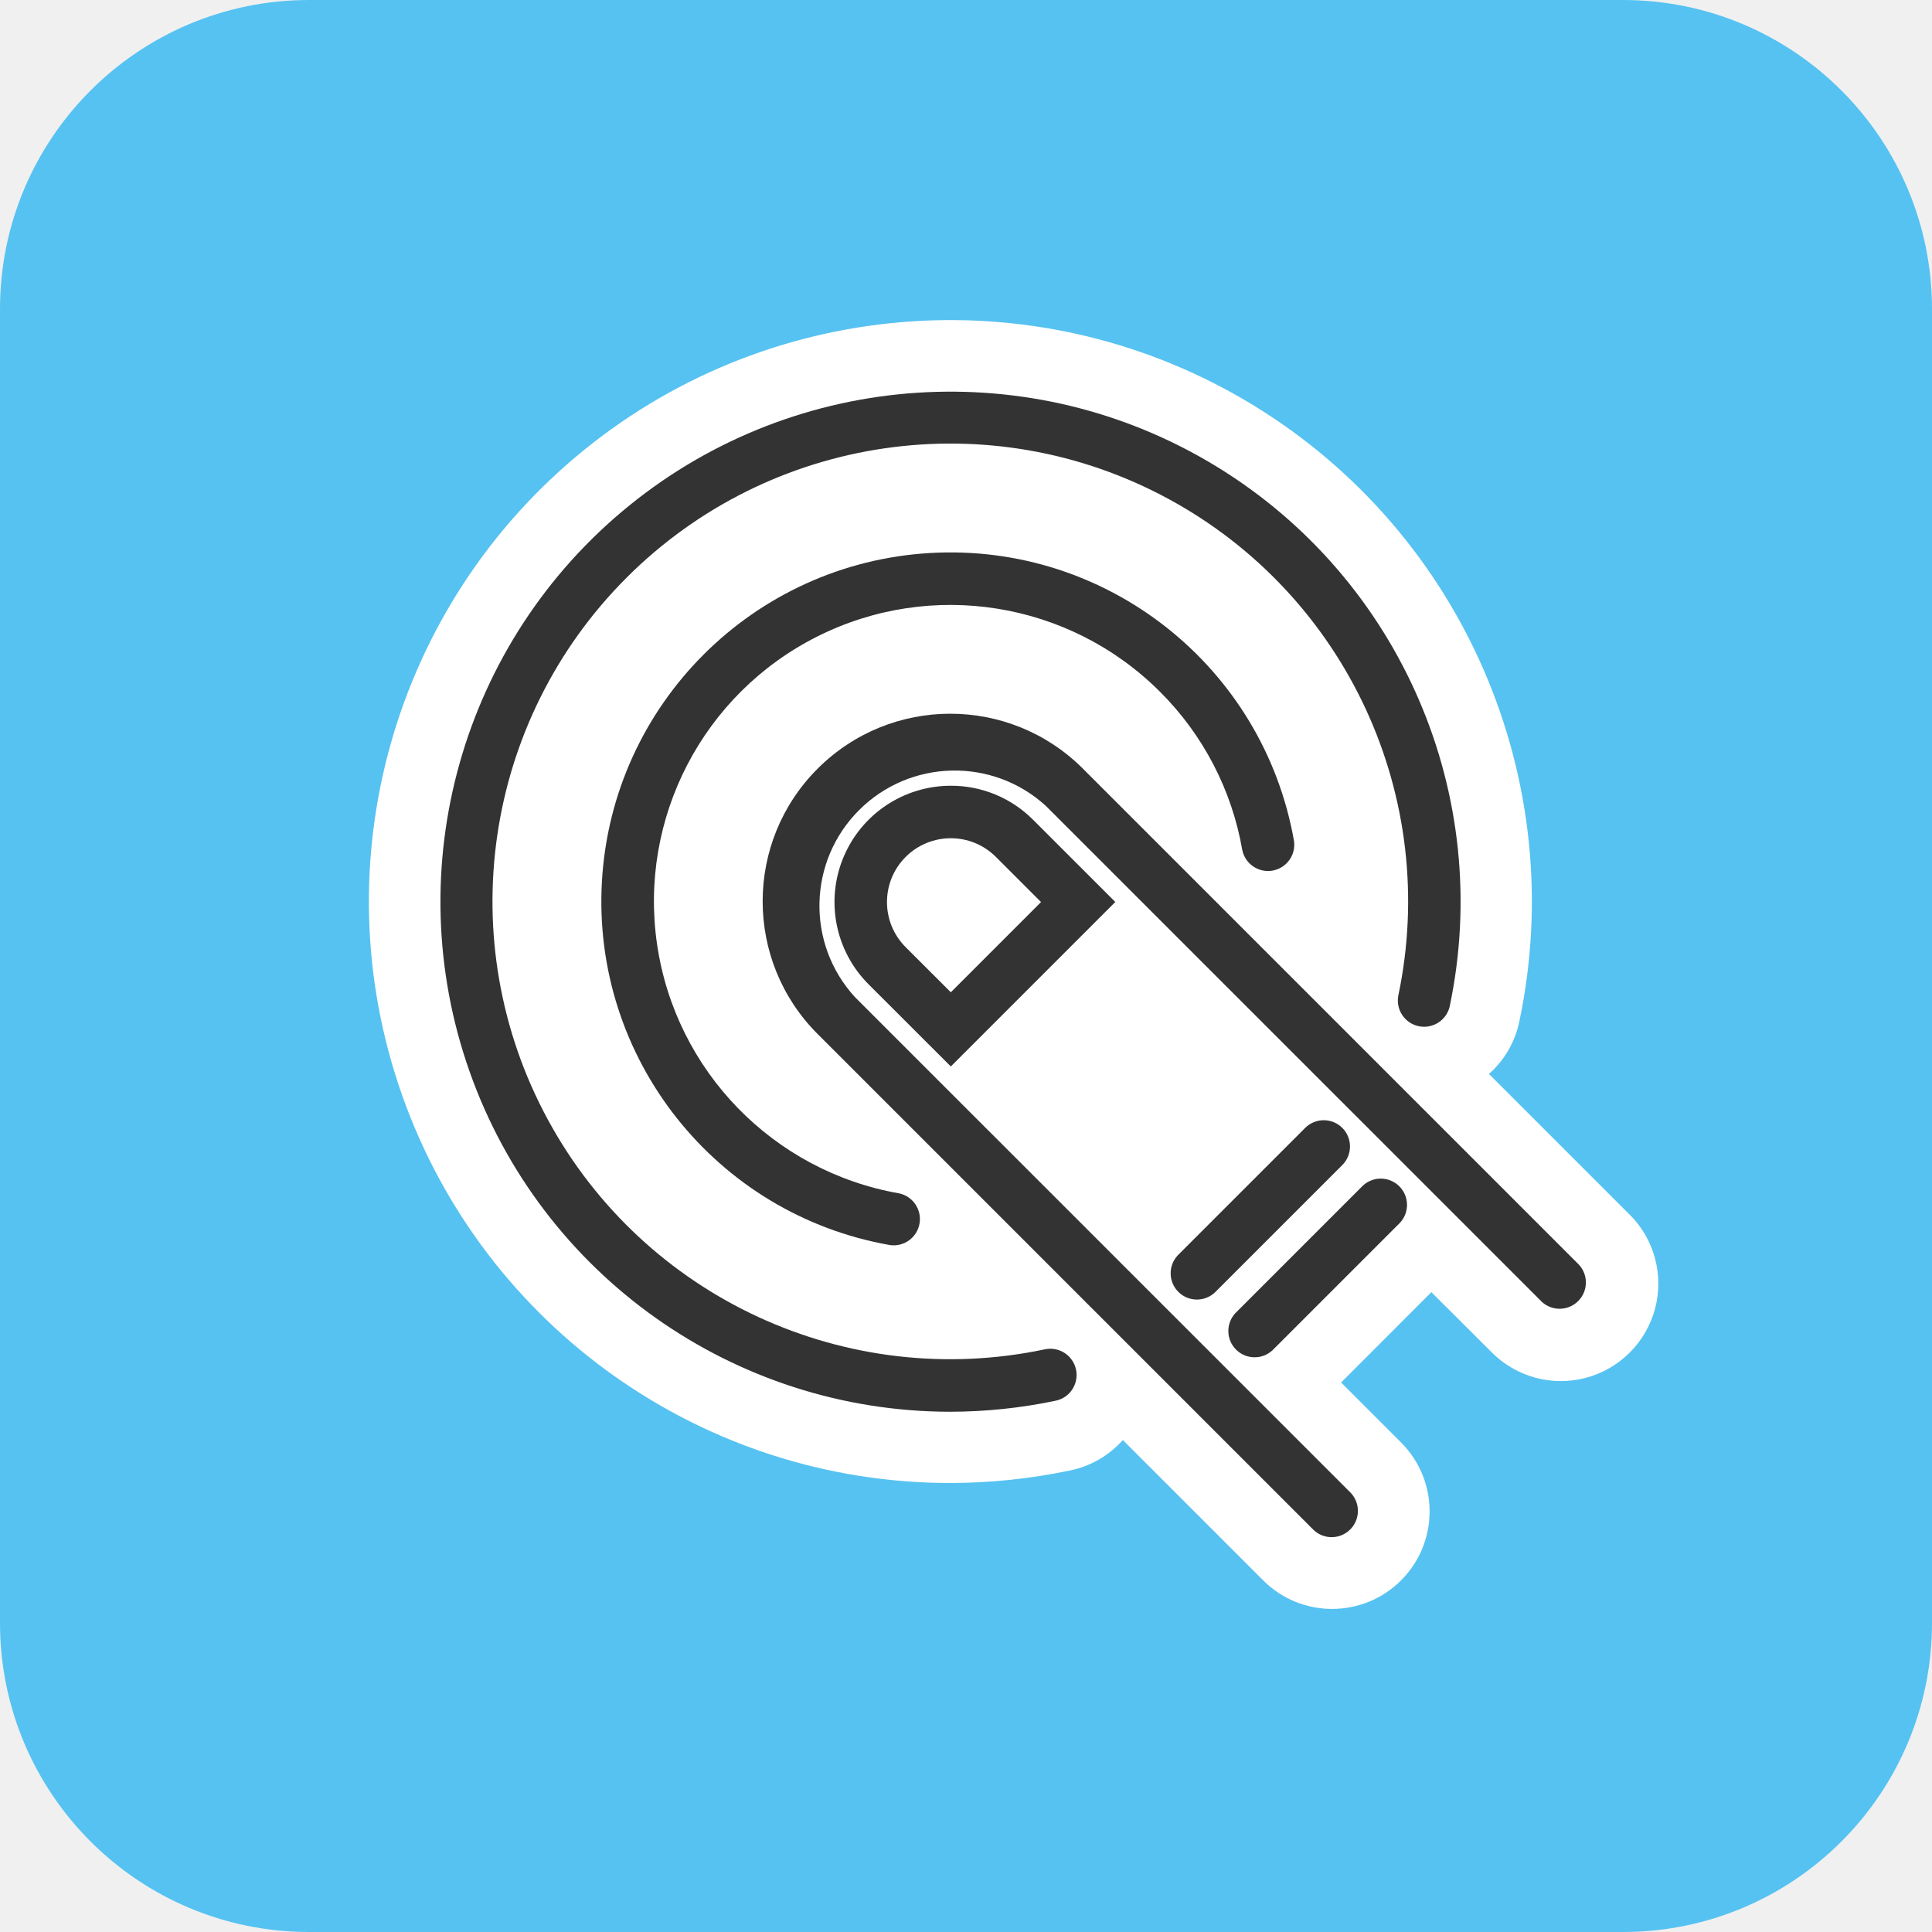
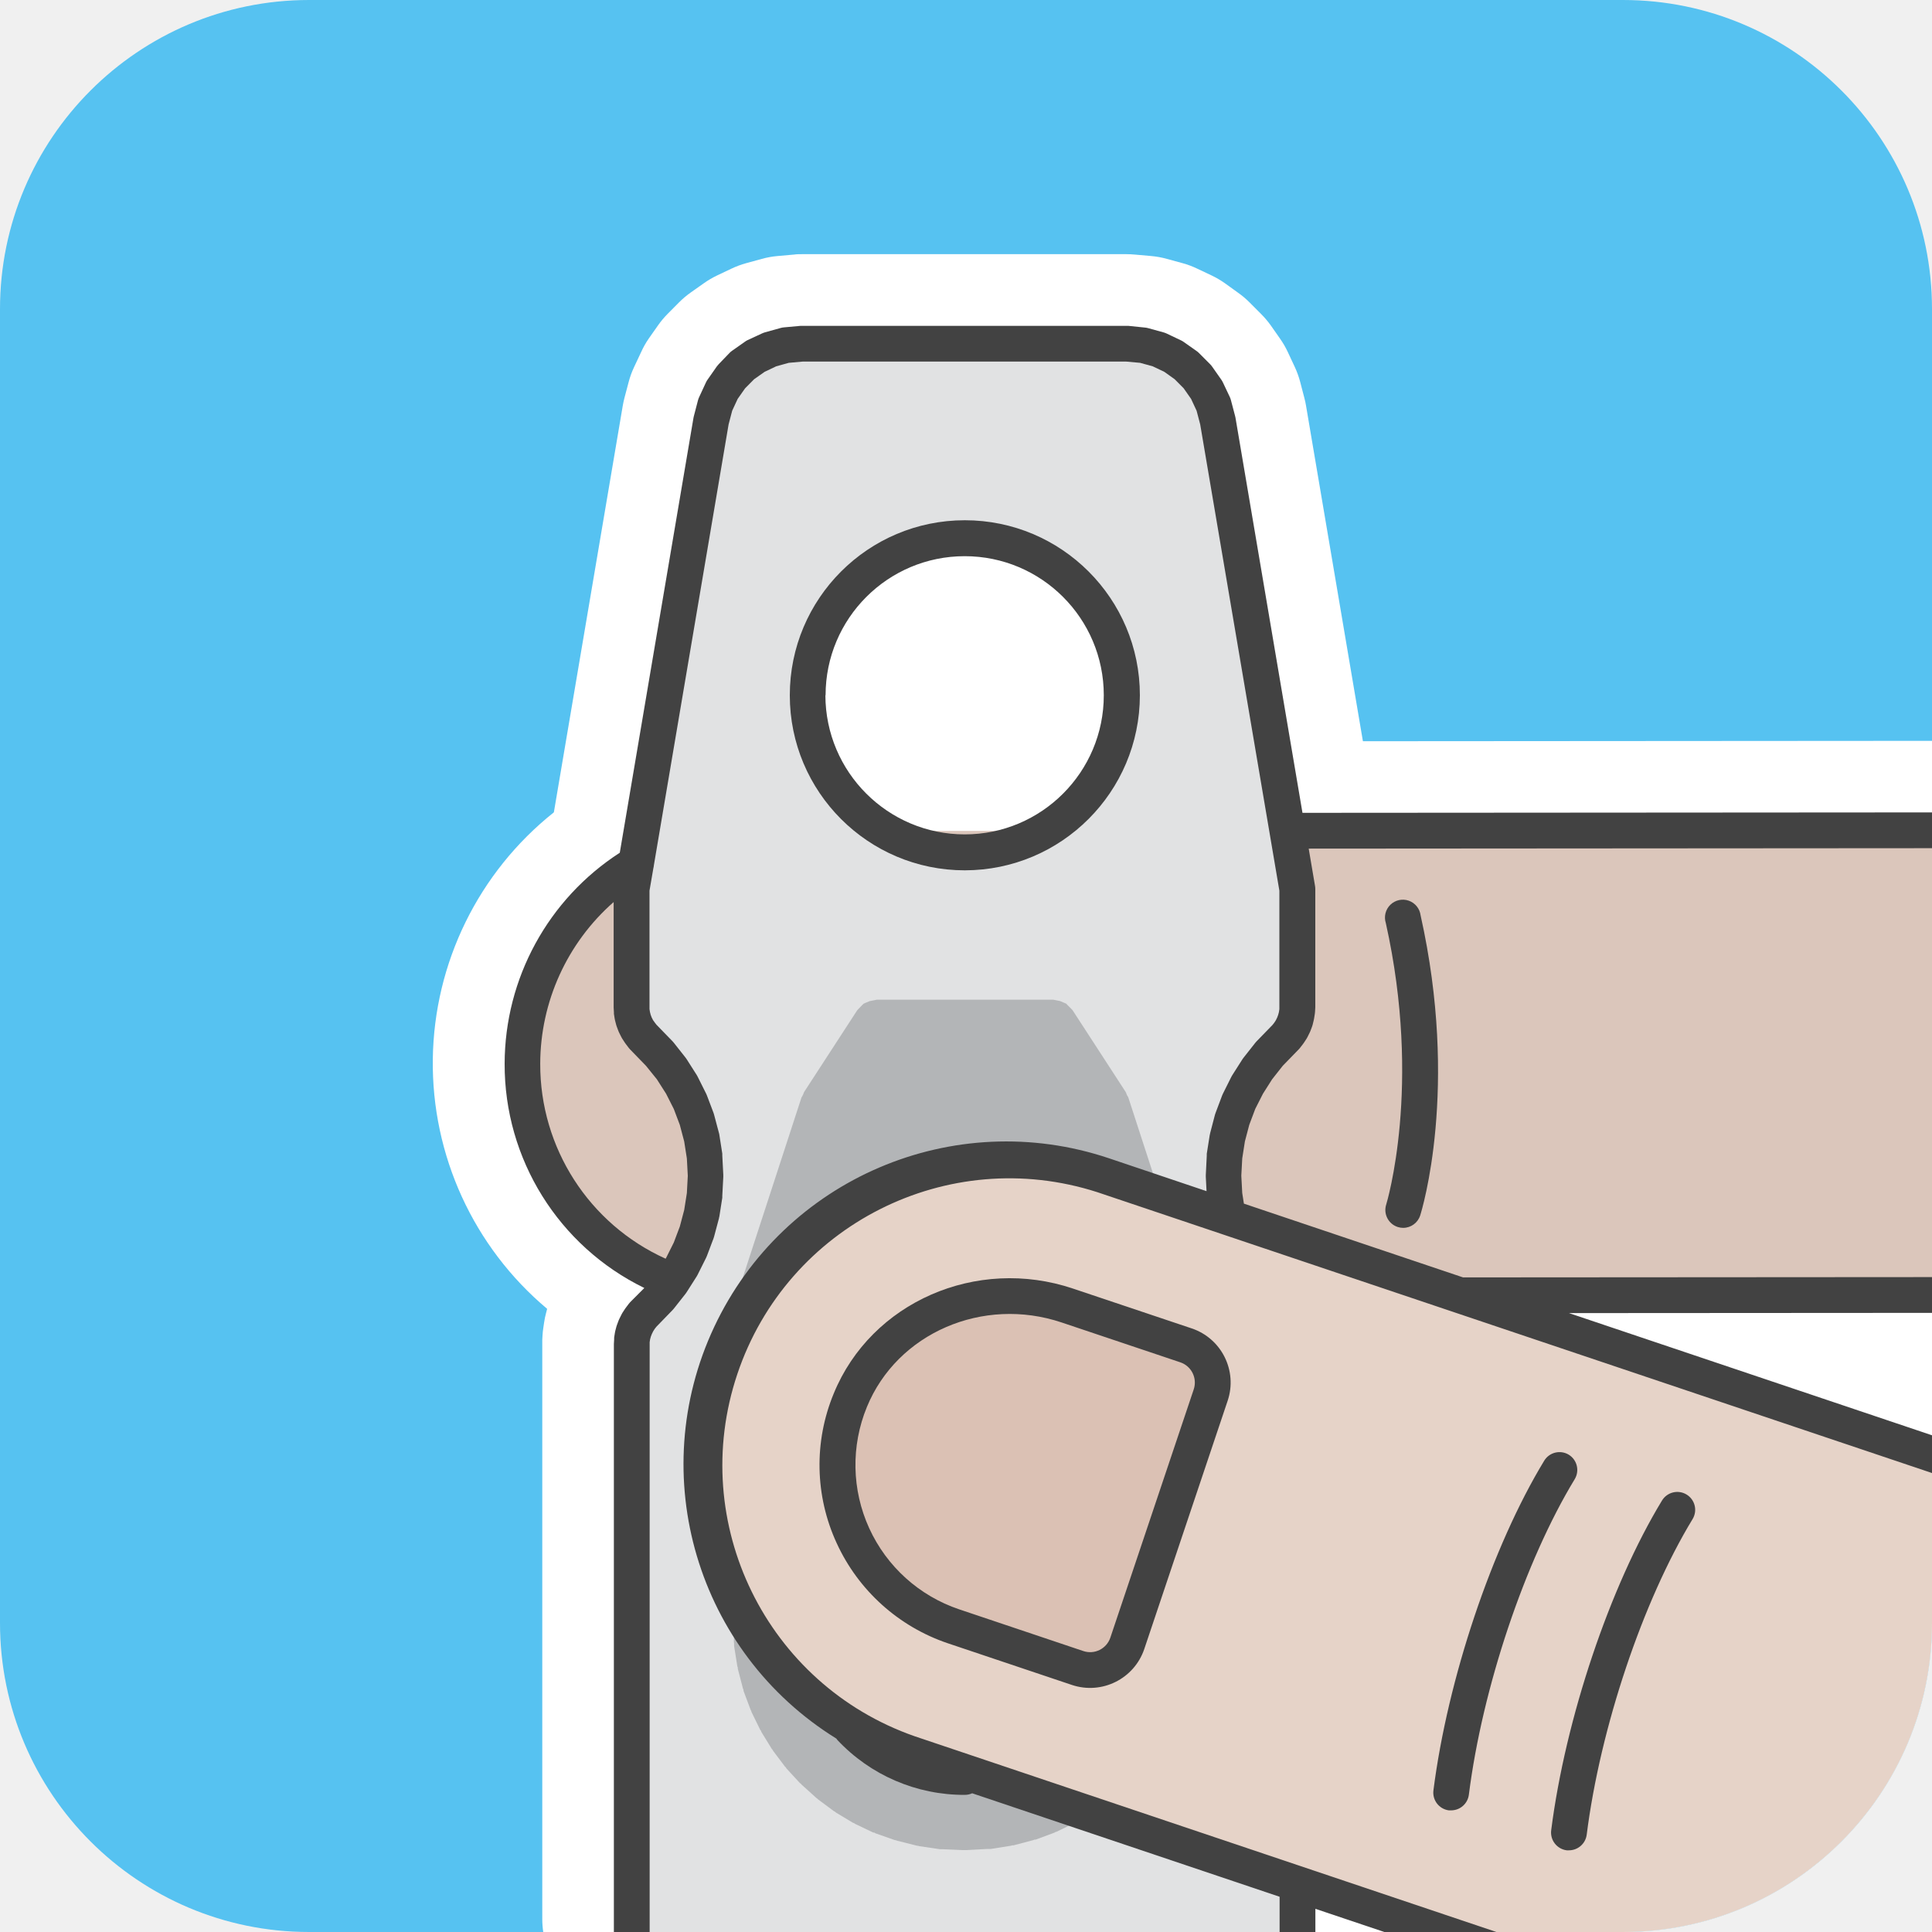
<svg xmlns="http://www.w3.org/2000/svg" viewBox="0 0 500 500">
  <rect width="500" height="500" rx="80" fill="#56c2f1" />
-   <path d="M421.65 314.25l-36.31-36.31a24.89 24.89 0 007.86-13.58A150.48 150.48 0 10245.78 383.8a152.16 152.16 0 0031.22-3.26 24.94 24.94 0 0013.59-7.86L326.91 409a25.23 25.23 0 1035.68-35.69l-15.52-15.52 23.37-23.38L386 349.93a25.23 25.23 0 1035.68-35.68z" fill="#fff" />
-   <g fill="#333">
-     <path d="M408.61 327.28L280.26 198.93a48.55 48.55 0 00-68.66 68.67L340 396a6.8 6.8 0 009.61-9.61L221.21 258a35 35 0 0149.44-49.45L399 336.89a6.8 6.8 0 009.61-9.61z" />
-     <path d="M300.18 179a76.17 76.17 0 0121.32 41 6.8 6.8 0 0013.39-2.34 90.31 90.31 0 10-104.54 104.57 6.8 6.8 0 002.33-13.39A76.72 76.72 0 11300.18 179z" />
-     <path d="M270.43 349.2a118.48 118.48 0 1191.43-91.44 6.8 6.8 0 0013.3 2.8 132 132 0 10-129.36 104.8 133.24 133.24 0 0027.42-2.86 6.79 6.79 0 10-2.79-13.3z" />
-     <path d="M246.07 203.35a30.1 30.1 0 00-21.29 51.38L246.07 276l42.57-42.57-21.29-21.28a29.87 29.87 0 00-21.28-8.8zm0 53.45l-11.68-11.67a16.51 16.51 0 0123.35-23.36l11.68 11.68zm101.32 35.1a6.8 6.8 0 00-9.61 0l-33 33a6.8 6.8 0 009.61 9.61l33-33a6.8 6.8 0 000-9.61zm5.32 14.94l-33 33a6.8 6.8 0 009.61 9.61l33-33a6.8 6.8 0 00-9.61-9.61z" />
+   <path d="M500 191.73l-147.28.1L338 105a19.79 19.79 0 00-.43-2l-1.08-4.15a23.2 23.2 0 00-1.43-3.94l-1.78-3.81a22.72 22.72 0 00-2-3.45l-2.38-3.4a23.89 23.89 0 00-2.54-3l-2.91-2.92a22.43 22.43 0 00-3.08-2.6L317 73.3a23.71 23.71 0 00-3.41-2l-3.74-1.77a22.26 22.26 0 00-3.8-1.42L302 67a22.42 22.42 0 00-4.07-.74l-4.28-.38a23.9 23.9 0 00-2.07-.1h-84.07c-.67 0-1.33 0-2 .1l-4.28.38a22.42 22.42 0 00-4.07.74l-4.06 1.11a23.33 23.33 0 00-3.79 1.41l-3.75 1.78a23.23 23.23 0 00-3.4 2l-3.36 2.37a22.85 22.85 0 00-3.1 2.62l-2.9 2.92a23.2 23.2 0 00-2.51 3l-2.38 3.39a22 22 0 00-2 3.55L164.1 95a22.31 22.31 0 00-1.41 3.89L161.6 103c-.17.66-.31 1.33-.43 2l-17.83 105.23a83 83 0 00-1.74 128.5l-.26 1a20.56 20.56 0 00-.53 2.57l-.18 1.22a19.87 19.87 0 00-.22 2l-.07 1.23V496.6a23.76 23.76 0 00.25 3.4H420a80 80 0 0080-80z" fill="#fff" id="circuit-touch_white" />
+   <g>
+     <path d="M500 214.88l-304.74.2a60.13 60.13 0 00.09 120.26l304.65-.2z" fill="#dbc6bb" />
+     <path d="M335.73 500V348.13l-.06-1.23-.19-1.22-.33-1.17-.43-1.15-.54-1.1-.66-1-.75-1-4.32-4.46-3.06-3.87-2.62-4.14-2.18-4.38-1.72-4.59-1.26-4.73-.76-4.86-.26-4.95.26-5 .76-4.88 1.25-4.74 1.72-4.57 2.18-4.37 2.63-4.14 3.06-3.86 4.32-4.47.77-1 .65-1 .54-1.09.44-1.15.31-1.18.19-1.22.06-1.23v-30.27l-20.56-121.24-1.09-4.15-1.78-3.81-2.37-3.4-2.93-2.92-3.36-2.37-3.75-1.78-4.05-1.11-4.29-.39h-84l-4.28.39-4.06 1.11-3.74 1.78-3.37 2.37-2.9 2.92-2.38 3.4-1.78 3.81-1.04 4.15-20.55 121.24v30.32l.07 1.23.18 1.22.32 1.18.43 1.15.56 1.09.64 1 .77 1 4.32 4.47 3 3.86 2.63 4.14 2.19 4.37 1.73 4.58 1.25 4.74.76 4.87.26 5-.26 4.95-.76 4.86-1.25 4.73-1.73 4.59-2.19 4.38-2.63 4.14-3 3.87-4.32 4.46-.77 1-.64 1-.56 1.1-.43 1.15-.32 1.17-.18 1.22-.07 1.23V500m86.2-40.12a40.68 40.68 0 1140.67-40.68 40.67 40.67 0 01-40.67 40.68m0-239.27a40.68 40.68 0 1140.67-40.67 40.67 40.67 0 01-40.67 40.67" fill="#e1e2e3" />
+     <path d="M309.53 338.85l-.2-1-.12-.9L292 284l-.38-.67-.19-.5-.1-.22-13.75-21.17-.41-.43-.86-.86-.37-.4-.57-.24-1-.43-1.23-.25-.58-.11H226.9l-.55.12-1.28.25-1 .41-.59.27-.39.39-.82.84-.42.45-13.76 21.18-.28.72-.39.69-17.27 53-.1.91-.12.66-.07.3v56.4l.07 23.89v5.84l.05.2v.7l.85 5.33.11.3v.29l1.34 5.15.14.3v.28l1.84 4.91.16.3.06.25 2.29 4.68.17.17.1.33 2.72 4.42.18.19.13.26 3.11 4.13.19.16.16.28 3.5 3.8.23.15.18.23 3.83 3.46.24.16.14.14.05.06 4.15 3.08.29.15.19.18 4.45 2.67.24.07.27.19 4.72 2.26h.26l.28.18 5 1.76.33.05.24.1 5.16 1.3.4.05.19.07 5.35.79h.6l5.18.23h1l5.64-.3h.8l5.28-.84.21-.09h.37l5.16-1.36.25-.12h.32l4.88-1.81.27-.17.25-.05 4.67-2.28.29-.21.23-.05 4.4-2.73.17-.16.29-.15 4.13-3.12.18-.18.26-.17 3.8-3.49.16-.25.22-.15 3.46-3.85.31-.27.2-.15 3.06-4.16.12-.28.16-.17 2.68-4.46.1-.28.18-.25.82-1.7 1.4-3v-.24l.18-.29 1.78-4.95v-.29l.08-.19.05-.1 1.32-5.15v-.27l.08-.3.81-5.36v-.29l.08-.31.26-5.92v-.25zm-59.88 121a40.68 40.68 0 1140.67-40.68 40.67 40.67 0 01-40.67 40.71z" fill="#b3b5b7" />
+     <path d="M500 376.34l-214.48-72.19a78.9 78.9 0 00-50.23 149.59L372.72 500H420a80 80 0 0080-80z" fill="#e6d3c8" />
+     <path d="M246.78 420.89a44 44 0 01-26.71-58.51c8.89-21.71 33.93-32 56.17-24.5l30.7 10.3a10.16 10.16 0 016.39 12.82l-21.58 64.26a10.14 10.14 0 01-12.84 6.39z" fill="#dbc1b4" />
+   </g>
+   <g>
+     <path fill="#424242" d="M295 179.94a45.3 45.3 0 10-45.3 45.3 45.36 45.36 0 0045.3-45.3zm-81.34 0a36 36 0 1136 36 36.08 36.08 0 01-36.05-36zm94.75 163.85l-30.7-10.3c-25-8.41-52.25 3.51-61.93 27.13a48.27 48.27 0 00.76 38.76 48.82 48.82 0 0028.76 25.9l32.13 10.79a14.81 14.81 0 0018.71-9.31l21.58-64.26a14.78 14.78 0 00-9.31-18.71zm.53 15.77l-21.58 64.25a5.52 5.52 0 01-7 3.48l-32.11-10.79a39.43 39.43 0 01-23.9-52.37c7.83-19.12 30-28.73 50.42-21.87l30.7 10.31a5.53 5.53 0 013.47 6.99zM406 376.48a4.63 4.63 0 00-6.36 1.55c-13.51 22.24-25 56.52-28.67 85.32a4.63 4.63 0 004 5.17 3.9 3.9 0 00.59 0 4.63 4.63 0 004.58-4.05c3.49-27.62 14.5-60.44 27.4-81.67a4.63 4.63 0 00-1.54-6.32zm-.53 102.38a5.63 5.63 0 00.58 0 4.64 4.64 0 004.59-4.05c3.49-27.62 14.5-60.44 27.4-81.67a4.63 4.63 0 10-7.92-4.8c-13.51 22.24-25 56.52-28.67 85.31a4.64 4.64 0 004.02 5.21zm-43.73-161.31a4.5 4.5 0 001.4.22 4.63 4.63 0 004.41-3.23c.42-1.32 10.11-32.83.1-77.65a4.63 4.63 0 10-9 2c9.42 42.25.19 72.55.1 72.84a4.63 4.63 0 002.99 5.82z" />
+     <path fill="#424242" d="M500 371.45l-93.94-31.62 93.94-.06v-9.26l-121.36.08-56.72-19.09-.43-2.75-.24-4.47.24-4.48.69-4.41 1.13-4.29 1.55-4.12 2-3.94 2.37-3.73 2.76-3.5 4.17-4.29.3-.35.77-1c.1-.13.2-.27.29-.41l.65-1c.08-.14.16-.27.23-.42l.54-1.09c.07-.13.12-.26.18-.4l.43-1.14a3.22 3.22 0 00.16-.5L340 264a3.12 3.12 0 00.09-.44l.19-1.21a3.75 3.75 0 00.05-.47l.07-1.23v-30.54a4.9 4.9 0 00-.06-.77l-1.65-9.72 161.31-.11v-9.26l-162.92.11-17.34-102.27-.09-.4-1.09-4.14a4.11 4.11 0 00-.28-.79L316.5 99a5.3 5.3 0 00-.4-.7l-2.38-3.39a4.92 4.92 0 00-.5-.61l-2.91-2.92a4.3 4.3 0 00-.61-.52l-3.37-2.37a3.57 3.57 0 00-.68-.4l-3.74-1.78a4.93 4.93 0 00-.76-.28l-4.06-1.12a4.43 4.43 0 00-.81-.14l-4.28-.44h-84.81l-4.28.39a4.43 4.43 0 00-.81.14L198 86a4.93 4.93 0 00-.76.28L193.52 88a3.91 3.91 0 00-.68.4l-3.37 2.37a4.38 4.38 0 00-.62.52L186 94.25a5.68 5.68 0 00-.5.6l-2.38 3.4a4.13 4.13 0 00-.41.7l-1.77 3.82a5.2 5.2 0 00-.29.78l-1.08 4.14a3.24 3.24 0 00-.09.4l-19.08 112.6a65.13 65.13 0 00-29.8 54.58 64.35 64.35 0 0036.15 58.06l-3.66 3.67-.31.36-.76 1c-.1.12-.19.26-.28.39l-.65 1c-.08.13-.15.26-.22.39l-.55 1.1c-.07.14-.14.29-.2.44l-.43 1.15a3.26 3.26 0 00-.15.44l-.31 1.18a4.59 4.59 0 00-.1.51l-.19 1.22v.42l-.07 1.23V500h9.26V347.38l.11-.75.19-.7.27-.7.34-.69.4-.63.46-.58 4.16-4.29c.12-.12.22-.24.32-.36l3.05-3.87a3.39 3.39 0 00.27-.39l2.63-4.13c.08-.14.16-.28.23-.42l2.19-4.38c.07-.14.13-.29.19-.44l1.73-4.58a3.88 3.88 0 00.14-.45l1.26-4.73c0-.16.07-.31.1-.47l.76-4.86v-.48l.26-4.94v-.49l-.26-5v-.48l-.76-4.86c0-.16-.06-.32-.1-.47l-1.26-4.74a3.5 3.5 0 00-.14-.46l-1.73-4.57c-.06-.15-.12-.29-.19-.43l-2.19-4.38c-.07-.14-.15-.28-.23-.42l-2.63-4.13c-.08-.13-.18-.26-.27-.38l-3.05-3.87-.31-.36-4.17-4.29-.45-.58-.45-.63-.35-.69-.26-.69-.18-.71-.12-.75V230.5l1-5.8a3.9 3.9 0 00.13-.76l19.34-114.1.93-3.55 1.42-3.06 1.92-2.73 2.34-2.36 2.71-1.91 3-1.43 3.26-.9 3.67-.33h83.57l3.67.33 3.27.9 3 1.43 2.68 1.91 2.33 2.35 1.92 2.74 1.43 3.07.93 3.54L331.1 230.5v30.68l-.12.76-.19.71-.26.7-.34.69-.4.62-.46.59-4.17 4.29c-.11.12-.21.23-.31.36l-3.05 3.87a3.28 3.28 0 00-.27.38l-2.63 4.13a4.49 4.49 0 00-.24.42l-2.18 4.37a4 4 0 00-.19.43l-1.72 4.57a4.11 4.11 0 00-.15.46l-1.24 4.75c0 .15-.07.3-.1.45l-.77 4.87v.49l-.25 5a3.84 3.84 0 000 .48l.19 3.7-25.25-8.51a83.52 83.52 0 00-70.56 150.18 3.07 3.07 0 00.27.36 44.9 44.9 0 0033 14.21 4.61 4.61 0 001.89-.41l79.56 26.78V500h9.26v-6l17.85 6h29l-150.5-50.64A74.27 74.27 0 01284 308.54l216 72.68zm-330-92.13l2.38 3.73 2 3.95 1.56 4.13 1.13 4.28.69 4.4.24 4.48-.24 4.47-.69 4.39-1.13 4.27-1.56 4.14-2 4-.12.19a55.16 55.16 0 01-32.45-50.45 55.85 55.85 0 0119-41.85v27.26l.07 1.24v.42l.19 1.21a4 4 0 00.1.5l.31 1.19a4 4 0 00.15.45l.43 1.15c.06.15.13.3.2.44l.55 1.1.21.37.65 1c.09.14.19.28.29.41l.76 1 .31.36 4.16 4.29z" />
  </g>
</svg>
